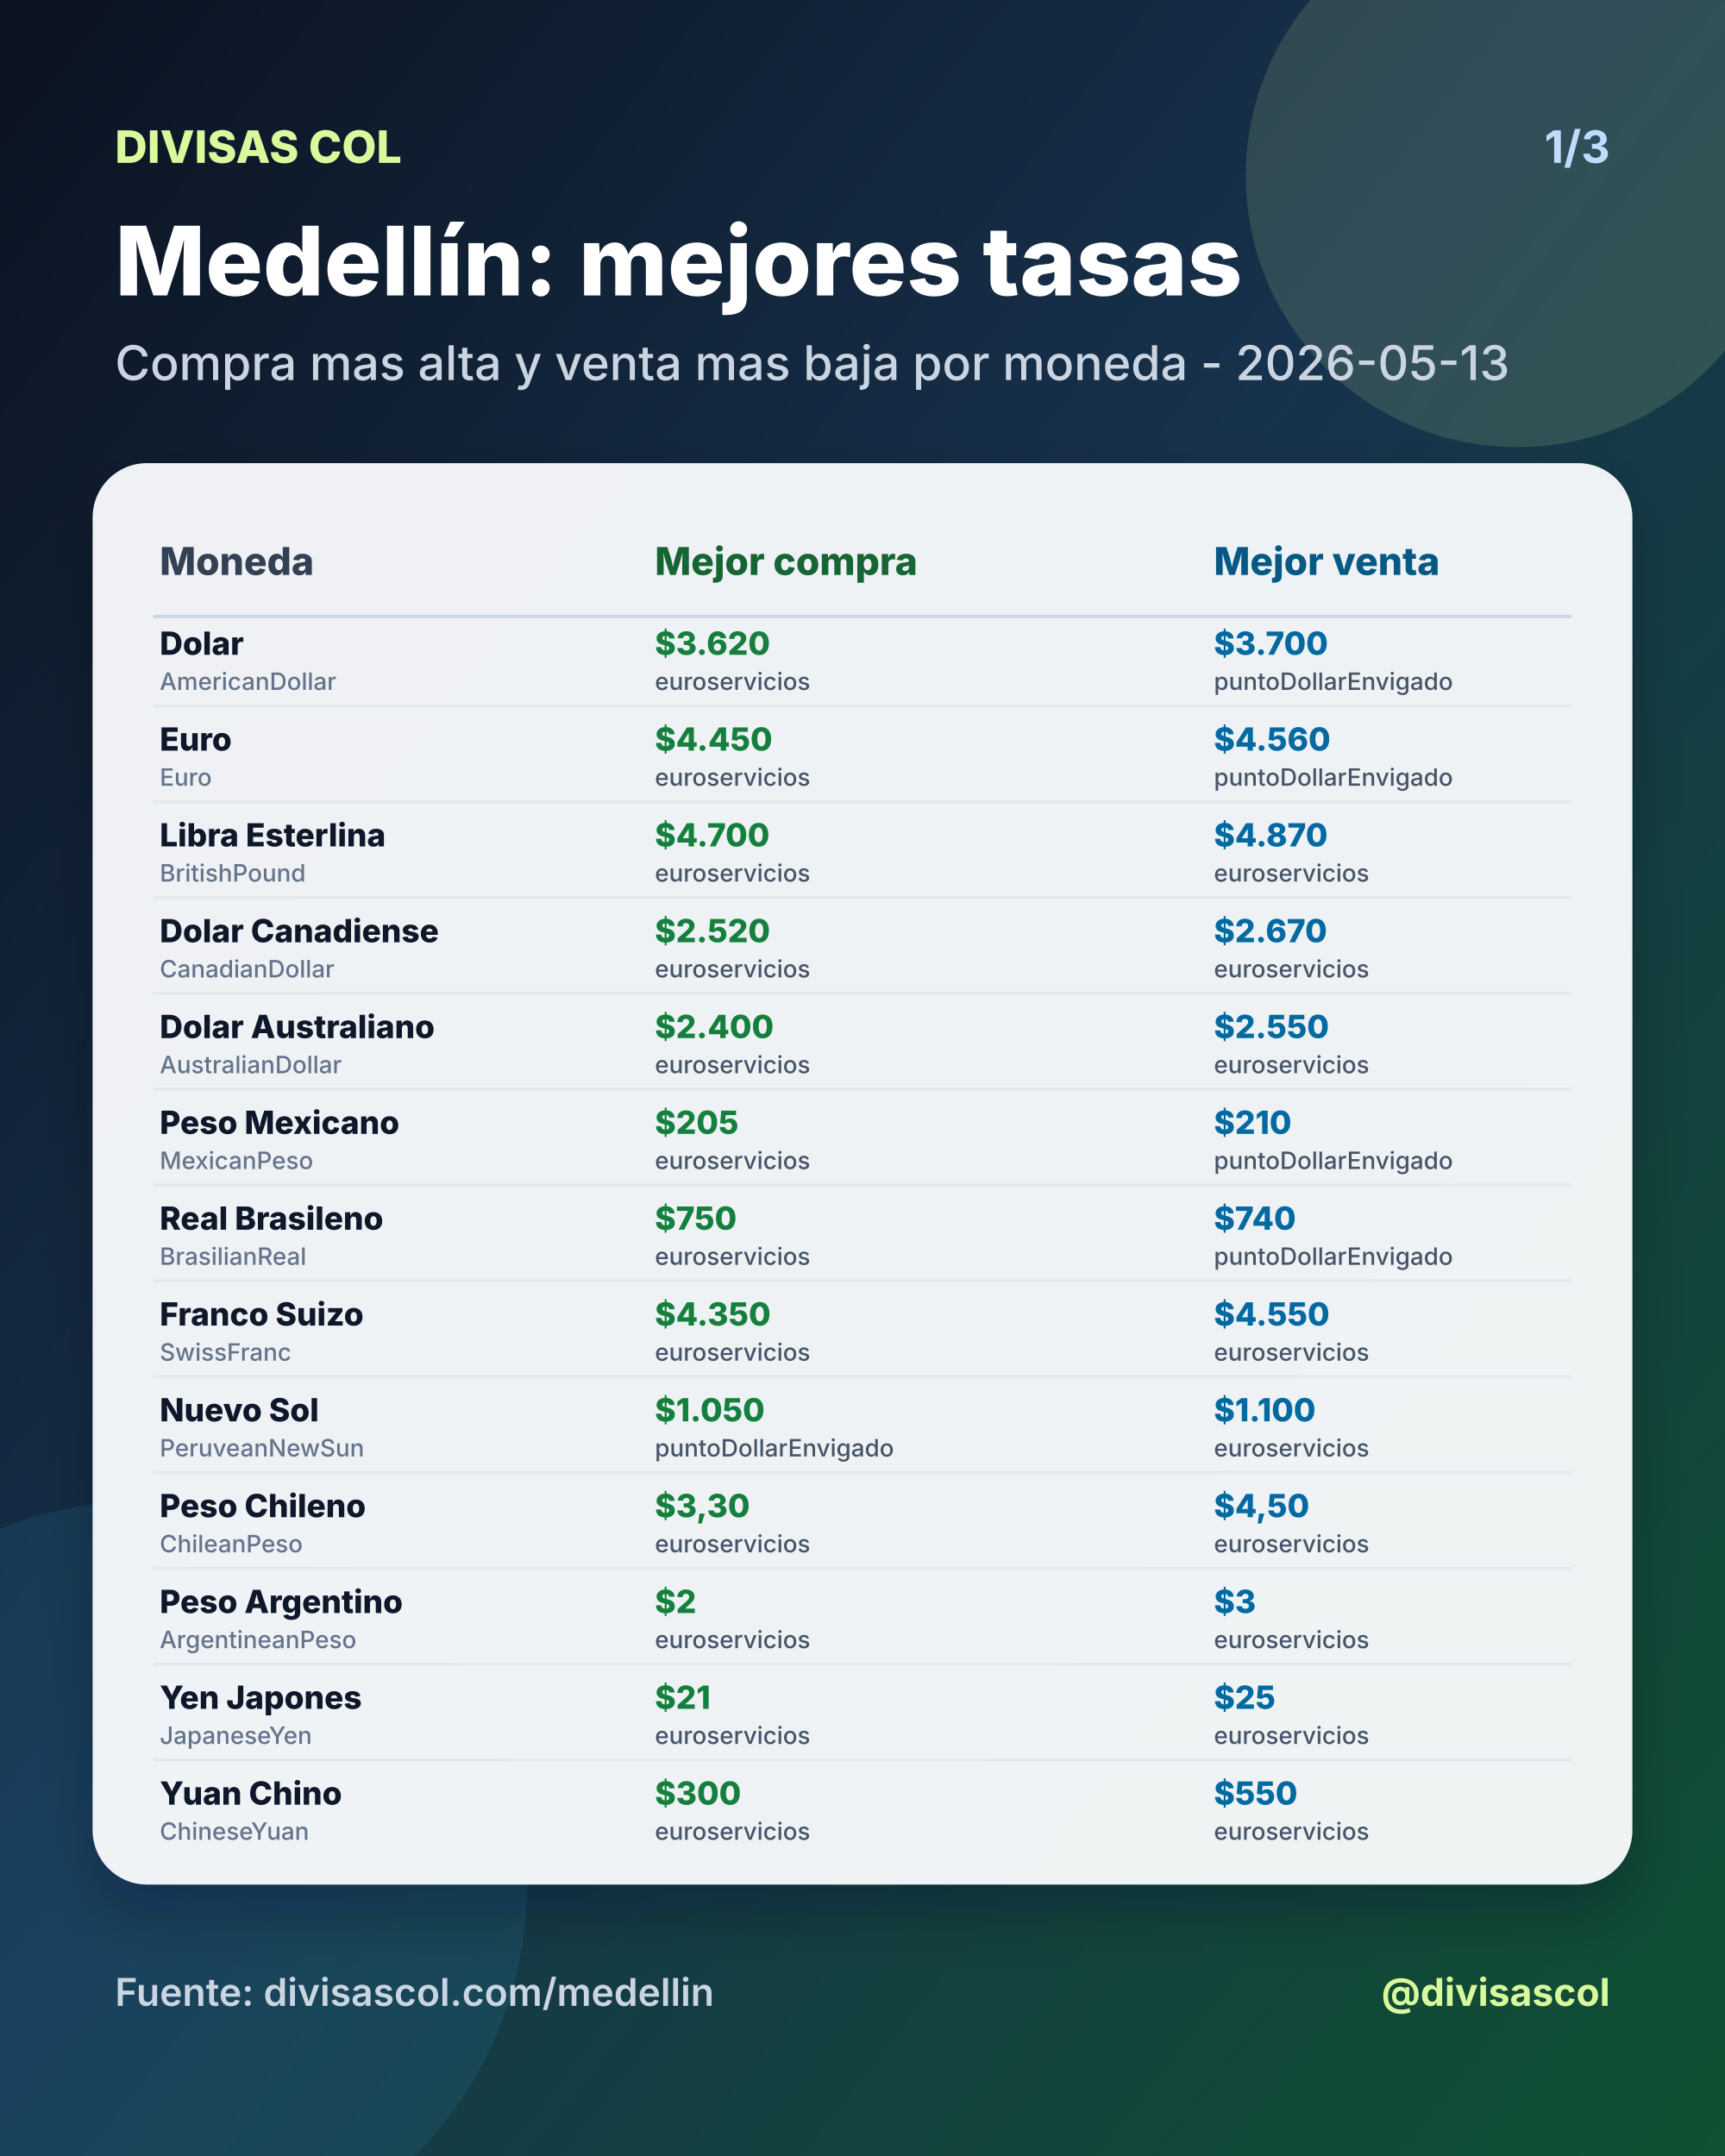
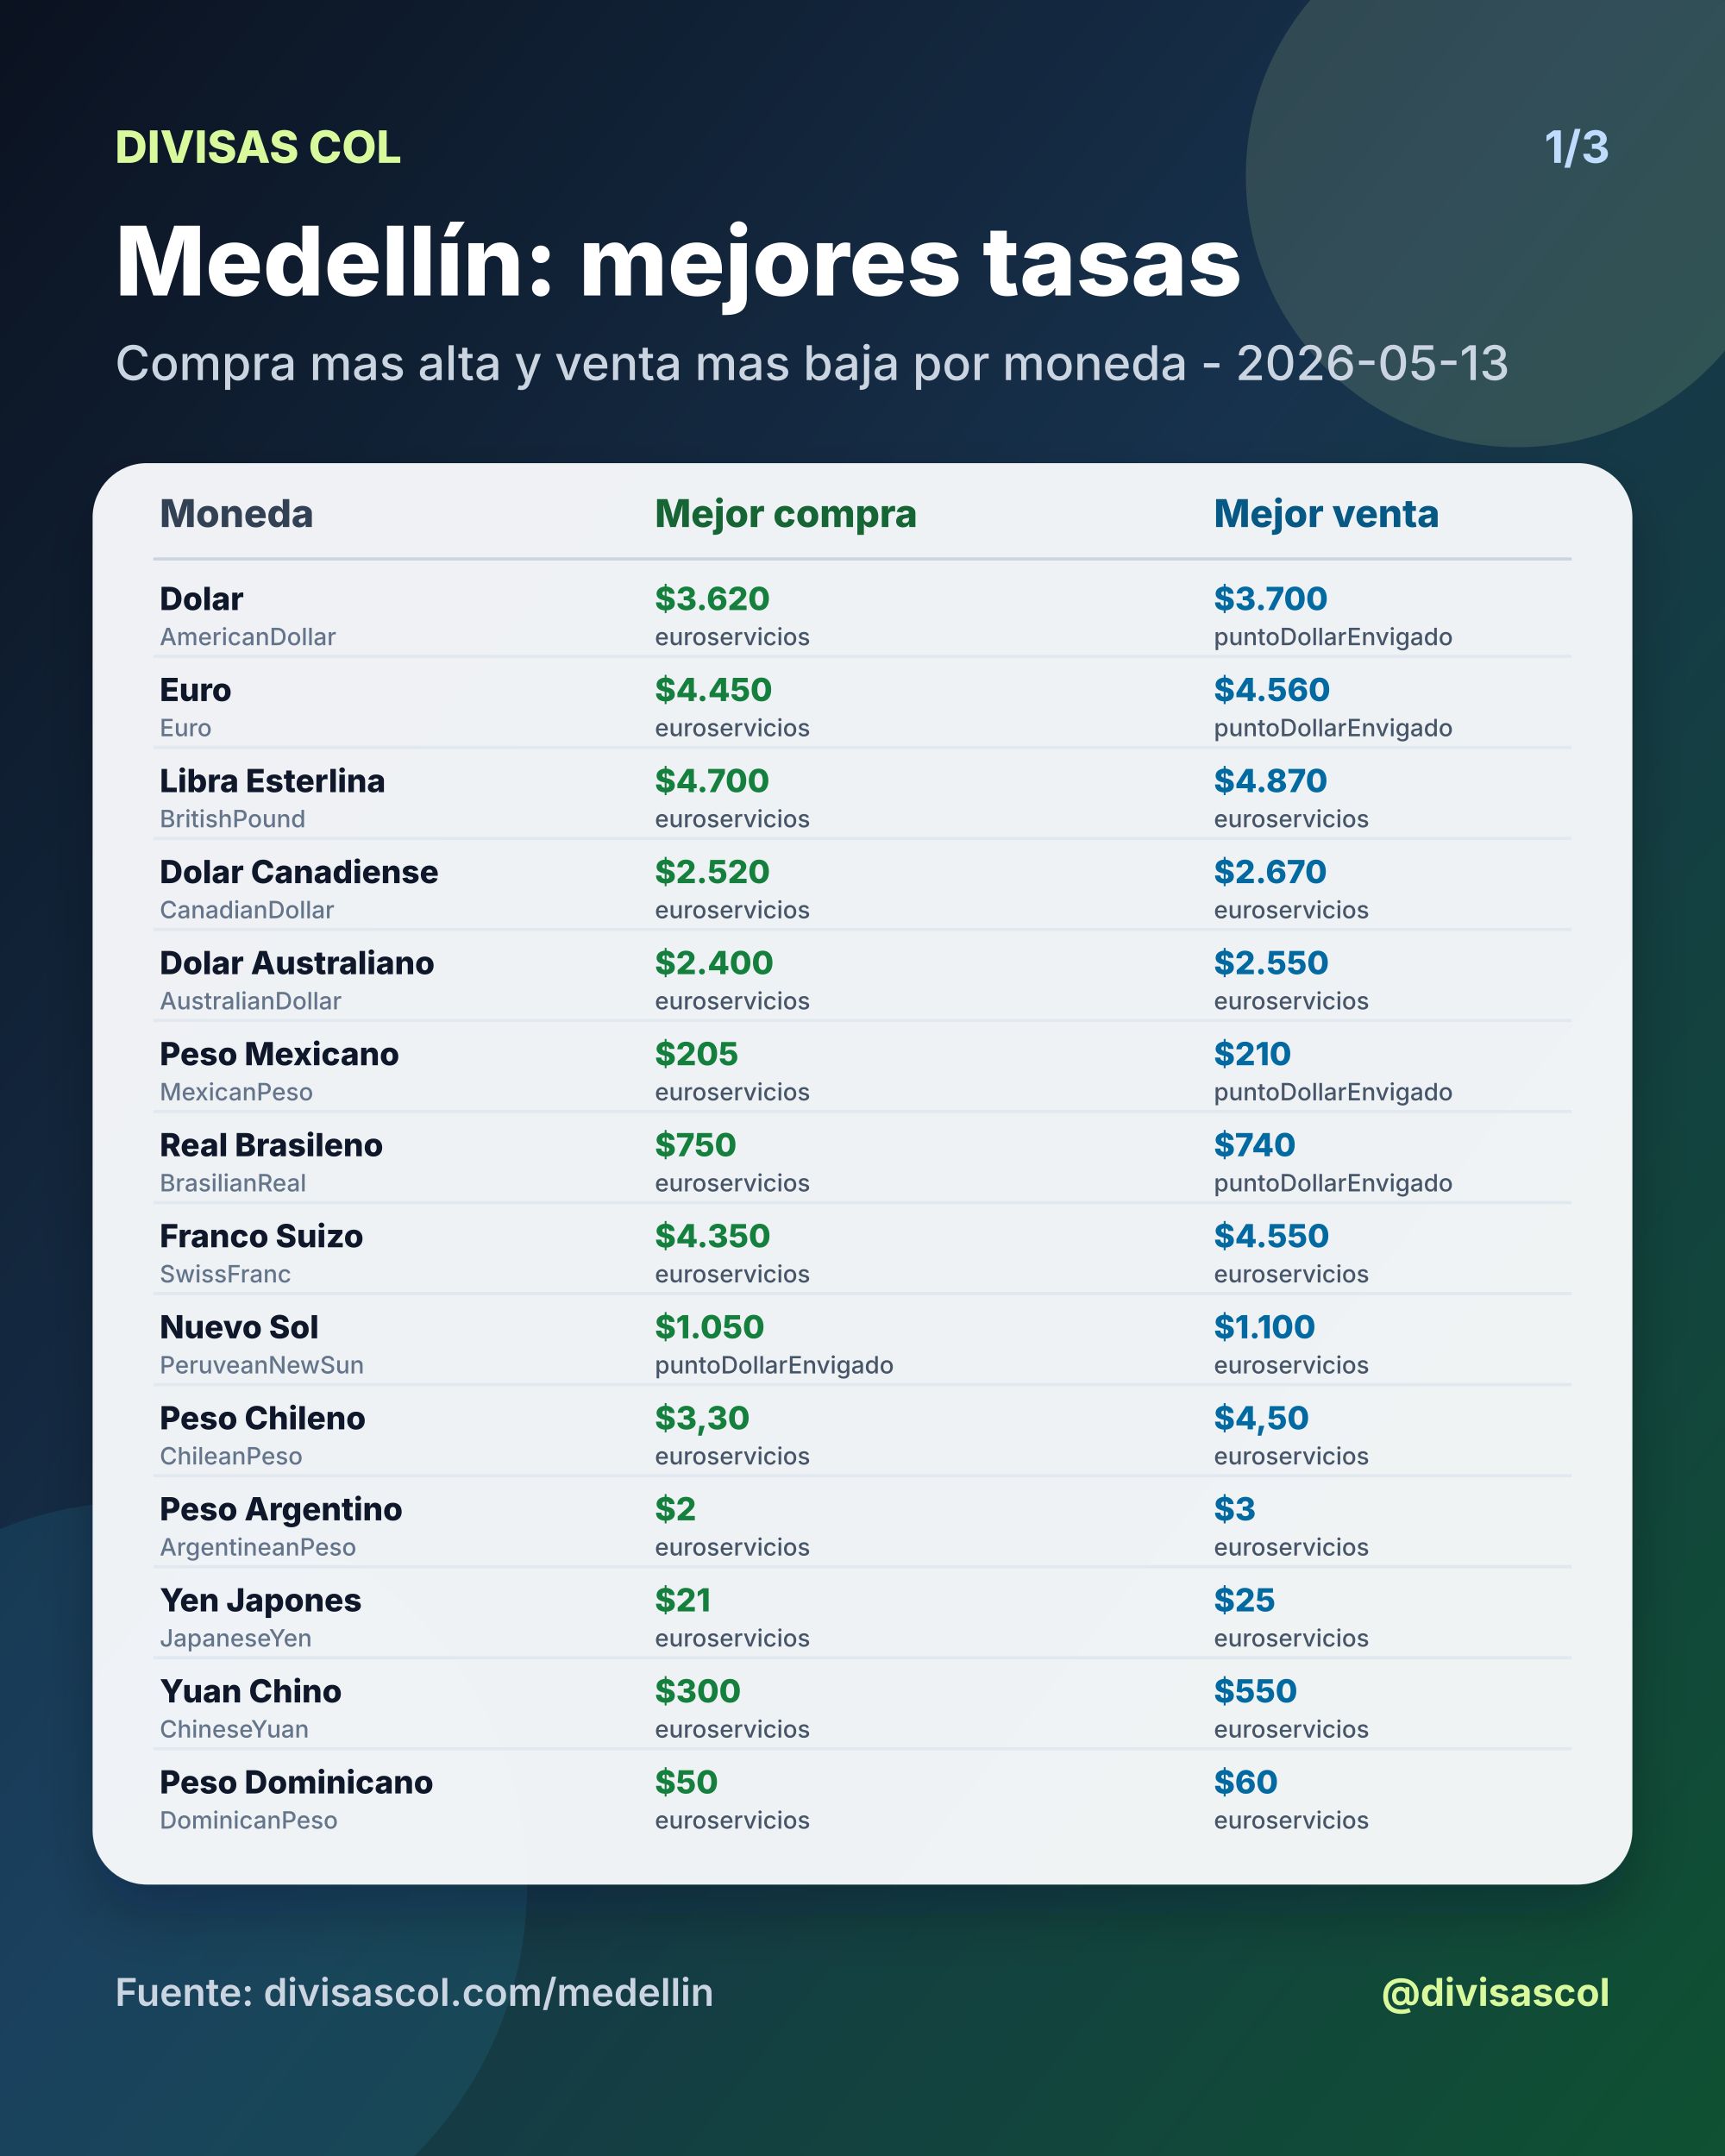
<svg xmlns="http://www.w3.org/2000/svg" width="1080" height="1350" viewBox="0 0 1080 1350">
  <defs>
    <linearGradient id="bg" x1="0" y1="0" x2="1" y2="1">
      <stop offset="0%" stop-color="#0b1220" />
      <stop offset="46%" stop-color="#17324d" />
      <stop offset="100%" stop-color="#0f5132" />
    </linearGradient>
    <filter id="shadow" x="-20%" y="-20%" width="140%" height="140%">
      <feDropShadow dx="0" dy="18" stdDeviation="18" flood-color="#020617" flood-opacity="0.28" />
    </filter>
  </defs>
  <rect width="1080" height="1350" fill="url(#bg)" />
  <circle cx="950" cy="110" r="170" fill="#d9f99d" opacity="0.14" />
  <circle cx="90" cy="1180" r="240" fill="#38bdf8" opacity="0.10" />
  <text x="72" y="102" fill="#d9f99d" font-size="28" font-family="Inter, Arial, sans-serif" font-weight="800" text-anchor="start">DIVISAS COL</text>
  <text x="1008" y="102" fill="#bfdbfe" font-size="28" font-family="Inter, Arial, sans-serif" font-weight="700" text-anchor="end">1/3</text>
  <text x="72" y="185" fill="#ffffff" font-size="60" font-family="Inter, Arial, sans-serif" font-weight="800" text-anchor="start">Medellín: mejores tasas</text>
  <text x="72" y="238" fill="#cbd5e1" font-size="30" font-family="Inter, Arial, sans-serif" font-weight="500" text-anchor="start">Compra mas alta y venta mas baja por moneda - 2026-05-13</text>
  <rect x="58" y="290" width="964" height="890" rx="34" fill="#f8fafc" opacity="0.96" filter="url(#shadow)" />
-   <text x="100" y="360" fill="#334155" font-size="24" font-family="Inter, Arial, sans-serif" font-weight="800" text-anchor="start">Moneda</text>
-   <text x="410" y="360" fill="#166534" font-size="24" font-family="Inter, Arial, sans-serif" font-weight="800" text-anchor="start">Mejor compra</text>
-   <text x="760" y="360" fill="#075985" font-size="24" font-family="Inter, Arial, sans-serif" font-weight="800" text-anchor="start">Mejor venta</text>
-   <line x1="96" y1="386" x2="984" y2="386" stroke="#cbd5e1" stroke-width="2" />
-   <text x="100" y="410" fill="#0f172a" font-size="20" font-family="Inter, Arial, sans-serif" font-weight="800" text-anchor="start">Dolar</text>
-   <text x="100" y="432" fill="#64748b" font-size="15" font-family="Inter, Arial, sans-serif" font-weight="500" text-anchor="start">AmericanDollar</text>
-   <text x="410" y="410" fill="#15803d" font-size="20" font-family="Inter, Arial, sans-serif" font-weight="800" text-anchor="start">$3.620</text>
-   <text x="410" y="432" fill="#475569" font-size="15" font-family="Inter, Arial, sans-serif" font-weight="500" text-anchor="start">euroservicios</text>
-   <text x="760" y="410" fill="#0369a1" font-size="20" font-family="Inter, Arial, sans-serif" font-weight="800" text-anchor="start">$3.700</text>
-   <text x="760" y="432" fill="#475569" font-size="15" font-family="Inter, Arial, sans-serif" font-weight="500" text-anchor="start">puntoDollarEnvigado</text>
-   <line x1="96" y1="442" x2="984" y2="442" stroke="#e2e8f0" stroke-width="2" />
-   <text x="100" y="470" fill="#0f172a" font-size="20" font-family="Inter, Arial, sans-serif" font-weight="800" text-anchor="start">Euro</text>
-   <text x="100" y="492" fill="#64748b" font-size="15" font-family="Inter, Arial, sans-serif" font-weight="500" text-anchor="start">Euro</text>
-   <text x="410" y="470" fill="#15803d" font-size="20" font-family="Inter, Arial, sans-serif" font-weight="800" text-anchor="start">$4.450</text>
-   <text x="410" y="492" fill="#475569" font-size="15" font-family="Inter, Arial, sans-serif" font-weight="500" text-anchor="start">euroservicios</text>
-   <text x="760" y="470" fill="#0369a1" font-size="20" font-family="Inter, Arial, sans-serif" font-weight="800" text-anchor="start">$4.560</text>
-   <text x="760" y="492" fill="#475569" font-size="15" font-family="Inter, Arial, sans-serif" font-weight="500" text-anchor="start">puntoDollarEnvigado</text>
-   <line x1="96" y1="502" x2="984" y2="502" stroke="#e2e8f0" stroke-width="2" />
-   <text x="100" y="530" fill="#0f172a" font-size="20" font-family="Inter, Arial, sans-serif" font-weight="800" text-anchor="start">Libra Esterlina</text>
-   <text x="100" y="552" fill="#64748b" font-size="15" font-family="Inter, Arial, sans-serif" font-weight="500" text-anchor="start">BritishPound</text>
-   <text x="410" y="530" fill="#15803d" font-size="20" font-family="Inter, Arial, sans-serif" font-weight="800" text-anchor="start">$4.700</text>
-   <text x="410" y="552" fill="#475569" font-size="15" font-family="Inter, Arial, sans-serif" font-weight="500" text-anchor="start">euroservicios</text>
-   <text x="760" y="530" fill="#0369a1" font-size="20" font-family="Inter, Arial, sans-serif" font-weight="800" text-anchor="start">$4.870</text>
-   <text x="760" y="552" fill="#475569" font-size="15" font-family="Inter, Arial, sans-serif" font-weight="500" text-anchor="start">euroservicios</text>
-   <line x1="96" y1="562" x2="984" y2="562" stroke="#e2e8f0" stroke-width="2" />
-   <text x="100" y="590" fill="#0f172a" font-size="20" font-family="Inter, Arial, sans-serif" font-weight="800" text-anchor="start">Dolar Canadiense</text>
-   <text x="100" y="612" fill="#64748b" font-size="15" font-family="Inter, Arial, sans-serif" font-weight="500" text-anchor="start">CanadianDollar</text>
-   <text x="410" y="590" fill="#15803d" font-size="20" font-family="Inter, Arial, sans-serif" font-weight="800" text-anchor="start">$2.520</text>
-   <text x="410" y="612" fill="#475569" font-size="15" font-family="Inter, Arial, sans-serif" font-weight="500" text-anchor="start">euroservicios</text>
-   <text x="760" y="590" fill="#0369a1" font-size="20" font-family="Inter, Arial, sans-serif" font-weight="800" text-anchor="start">$2.670</text>
-   <text x="760" y="612" fill="#475569" font-size="15" font-family="Inter, Arial, sans-serif" font-weight="500" text-anchor="start">euroservicios</text>
-   <line x1="96" y1="622" x2="984" y2="622" stroke="#e2e8f0" stroke-width="2" />
-   <text x="100" y="650" fill="#0f172a" font-size="20" font-family="Inter, Arial, sans-serif" font-weight="800" text-anchor="start">Dolar Australiano</text>
-   <text x="100" y="672" fill="#64748b" font-size="15" font-family="Inter, Arial, sans-serif" font-weight="500" text-anchor="start">AustralianDollar</text>
-   <text x="410" y="650" fill="#15803d" font-size="20" font-family="Inter, Arial, sans-serif" font-weight="800" text-anchor="start">$2.400</text>
-   <text x="410" y="672" fill="#475569" font-size="15" font-family="Inter, Arial, sans-serif" font-weight="500" text-anchor="start">euroservicios</text>
-   <text x="760" y="650" fill="#0369a1" font-size="20" font-family="Inter, Arial, sans-serif" font-weight="800" text-anchor="start">$2.550</text>
-   <text x="760" y="672" fill="#475569" font-size="15" font-family="Inter, Arial, sans-serif" font-weight="500" text-anchor="start">euroservicios</text>
-   <line x1="96" y1="682" x2="984" y2="682" stroke="#e2e8f0" stroke-width="2" />
-   <text x="100" y="710" fill="#0f172a" font-size="20" font-family="Inter, Arial, sans-serif" font-weight="800" text-anchor="start">Peso Mexicano</text>
-   <text x="100" y="732" fill="#64748b" font-size="15" font-family="Inter, Arial, sans-serif" font-weight="500" text-anchor="start">MexicanPeso</text>
-   <text x="410" y="710" fill="#15803d" font-size="20" font-family="Inter, Arial, sans-serif" font-weight="800" text-anchor="start">$205</text>
-   <text x="410" y="732" fill="#475569" font-size="15" font-family="Inter, Arial, sans-serif" font-weight="500" text-anchor="start">euroservicios</text>
-   <text x="760" y="710" fill="#0369a1" font-size="20" font-family="Inter, Arial, sans-serif" font-weight="800" text-anchor="start">$210</text>
-   <text x="760" y="732" fill="#475569" font-size="15" font-family="Inter, Arial, sans-serif" font-weight="500" text-anchor="start">puntoDollarEnvigado</text>
-   <line x1="96" y1="742" x2="984" y2="742" stroke="#e2e8f0" stroke-width="2" />
-   <text x="100" y="770" fill="#0f172a" font-size="20" font-family="Inter, Arial, sans-serif" font-weight="800" text-anchor="start">Real Brasileno</text>
-   <text x="100" y="792" fill="#64748b" font-size="15" font-family="Inter, Arial, sans-serif" font-weight="500" text-anchor="start">BrasilianReal</text>
-   <text x="410" y="770" fill="#15803d" font-size="20" font-family="Inter, Arial, sans-serif" font-weight="800" text-anchor="start">$750</text>
-   <text x="410" y="792" fill="#475569" font-size="15" font-family="Inter, Arial, sans-serif" font-weight="500" text-anchor="start">euroservicios</text>
-   <text x="760" y="770" fill="#0369a1" font-size="20" font-family="Inter, Arial, sans-serif" font-weight="800" text-anchor="start">$740</text>
-   <text x="760" y="792" fill="#475569" font-size="15" font-family="Inter, Arial, sans-serif" font-weight="500" text-anchor="start">puntoDollarEnvigado</text>
-   <line x1="96" y1="802" x2="984" y2="802" stroke="#e2e8f0" stroke-width="2" />
-   <text x="100" y="830" fill="#0f172a" font-size="20" font-family="Inter, Arial, sans-serif" font-weight="800" text-anchor="start">Franco Suizo</text>
-   <text x="100" y="852" fill="#64748b" font-size="15" font-family="Inter, Arial, sans-serif" font-weight="500" text-anchor="start">SwissFranc</text>
-   <text x="410" y="830" fill="#15803d" font-size="20" font-family="Inter, Arial, sans-serif" font-weight="800" text-anchor="start">$4.350</text>
-   <text x="410" y="852" fill="#475569" font-size="15" font-family="Inter, Arial, sans-serif" font-weight="500" text-anchor="start">euroservicios</text>
-   <text x="760" y="830" fill="#0369a1" font-size="20" font-family="Inter, Arial, sans-serif" font-weight="800" text-anchor="start">$4.550</text>
-   <text x="760" y="852" fill="#475569" font-size="15" font-family="Inter, Arial, sans-serif" font-weight="500" text-anchor="start">euroservicios</text>
-   <line x1="96" y1="862" x2="984" y2="862" stroke="#e2e8f0" stroke-width="2" />
-   <text x="100" y="890" fill="#0f172a" font-size="20" font-family="Inter, Arial, sans-serif" font-weight="800" text-anchor="start">Nuevo Sol</text>
-   <text x="100" y="912" fill="#64748b" font-size="15" font-family="Inter, Arial, sans-serif" font-weight="500" text-anchor="start">PeruveanNewSun</text>
-   <text x="410" y="890" fill="#15803d" font-size="20" font-family="Inter, Arial, sans-serif" font-weight="800" text-anchor="start">$1.050</text>
-   <text x="410" y="912" fill="#475569" font-size="15" font-family="Inter, Arial, sans-serif" font-weight="500" text-anchor="start">puntoDollarEnvigado</text>
-   <text x="760" y="890" fill="#0369a1" font-size="20" font-family="Inter, Arial, sans-serif" font-weight="800" text-anchor="start">$1.100</text>
-   <text x="760" y="912" fill="#475569" font-size="15" font-family="Inter, Arial, sans-serif" font-weight="500" text-anchor="start">euroservicios</text>
-   <line x1="96" y1="922" x2="984" y2="922" stroke="#e2e8f0" stroke-width="2" />
-   <text x="100" y="950" fill="#0f172a" font-size="20" font-family="Inter, Arial, sans-serif" font-weight="800" text-anchor="start">Peso Chileno</text>
-   <text x="100" y="972" fill="#64748b" font-size="15" font-family="Inter, Arial, sans-serif" font-weight="500" text-anchor="start">ChileanPeso</text>
-   <text x="410" y="950" fill="#15803d" font-size="20" font-family="Inter, Arial, sans-serif" font-weight="800" text-anchor="start">$3,30</text>
-   <text x="410" y="972" fill="#475569" font-size="15" font-family="Inter, Arial, sans-serif" font-weight="500" text-anchor="start">euroservicios</text>
-   <text x="760" y="950" fill="#0369a1" font-size="20" font-family="Inter, Arial, sans-serif" font-weight="800" text-anchor="start">$4,50</text>
-   <text x="760" y="972" fill="#475569" font-size="15" font-family="Inter, Arial, sans-serif" font-weight="500" text-anchor="start">euroservicios</text>
-   <line x1="96" y1="982" x2="984" y2="982" stroke="#e2e8f0" stroke-width="2" />
-   <text x="100" y="1010" fill="#0f172a" font-size="20" font-family="Inter, Arial, sans-serif" font-weight="800" text-anchor="start">Peso Argentino</text>
-   <text x="100" y="1032" fill="#64748b" font-size="15" font-family="Inter, Arial, sans-serif" font-weight="500" text-anchor="start">ArgentineanPeso</text>
-   <text x="410" y="1010" fill="#15803d" font-size="20" font-family="Inter, Arial, sans-serif" font-weight="800" text-anchor="start">$2</text>
-   <text x="410" y="1032" fill="#475569" font-size="15" font-family="Inter, Arial, sans-serif" font-weight="500" text-anchor="start">euroservicios</text>
-   <text x="760" y="1010" fill="#0369a1" font-size="20" font-family="Inter, Arial, sans-serif" font-weight="800" text-anchor="start">$3</text>
-   <text x="760" y="1032" fill="#475569" font-size="15" font-family="Inter, Arial, sans-serif" font-weight="500" text-anchor="start">euroservicios</text>
-   <line x1="96" y1="1042" x2="984" y2="1042" stroke="#e2e8f0" stroke-width="2" />
-   <text x="100" y="1070" fill="#0f172a" font-size="20" font-family="Inter, Arial, sans-serif" font-weight="800" text-anchor="start">Yen Japones</text>
-   <text x="100" y="1092" fill="#64748b" font-size="15" font-family="Inter, Arial, sans-serif" font-weight="500" text-anchor="start">JapaneseYen</text>
-   <text x="410" y="1070" fill="#15803d" font-size="20" font-family="Inter, Arial, sans-serif" font-weight="800" text-anchor="start">$21</text>
-   <text x="410" y="1092" fill="#475569" font-size="15" font-family="Inter, Arial, sans-serif" font-weight="500" text-anchor="start">euroservicios</text>
-   <text x="760" y="1070" fill="#0369a1" font-size="20" font-family="Inter, Arial, sans-serif" font-weight="800" text-anchor="start">$25</text>
-   <text x="760" y="1092" fill="#475569" font-size="15" font-family="Inter, Arial, sans-serif" font-weight="500" text-anchor="start">euroservicios</text>
-   <line x1="96" y1="1102" x2="984" y2="1102" stroke="#e2e8f0" stroke-width="2" />
-   <text x="100" y="1130" fill="#0f172a" font-size="20" font-family="Inter, Arial, sans-serif" font-weight="800" text-anchor="start">Yuan Chino</text>
-   <text x="100" y="1152" fill="#64748b" font-size="15" font-family="Inter, Arial, sans-serif" font-weight="500" text-anchor="start">ChineseYuan</text>
-   <text x="410" y="1130" fill="#15803d" font-size="20" font-family="Inter, Arial, sans-serif" font-weight="800" text-anchor="start">$300</text>
-   <text x="410" y="1152" fill="#475569" font-size="15" font-family="Inter, Arial, sans-serif" font-weight="500" text-anchor="start">euroservicios</text>
-   <text x="760" y="1130" fill="#0369a1" font-size="20" font-family="Inter, Arial, sans-serif" font-weight="800" text-anchor="start">$550</text>
-   <text x="760" y="1152" fill="#475569" font-size="15" font-family="Inter, Arial, sans-serif" font-weight="500" text-anchor="start">euroservicios</text>
+   <text x="100" y="330" fill="#334155" font-size="24" font-family="Inter, Arial, sans-serif" font-weight="800" text-anchor="start">Moneda</text>
+   <text x="410" y="330" fill="#166534" font-size="24" font-family="Inter, Arial, sans-serif" font-weight="800" text-anchor="start">Mejor compra</text>
+   <text x="760" y="330" fill="#075985" font-size="24" font-family="Inter, Arial, sans-serif" font-weight="800" text-anchor="start">Mejor venta</text>
+   <line x1="96" y1="350" x2="984" y2="350" stroke="#cbd5e1" stroke-width="2" />
+   <text x="100" y="382" fill="#0f172a" font-size="20" font-family="Inter, Arial, sans-serif" font-weight="800" text-anchor="start">Dolar</text>
+   <text x="100" y="404" fill="#64748b" font-size="15" font-family="Inter, Arial, sans-serif" font-weight="500" text-anchor="start">AmericanDollar</text>
+   <text x="410" y="382" fill="#15803d" font-size="20" font-family="Inter, Arial, sans-serif" font-weight="800" text-anchor="start">$3.620</text>
+   <text x="410" y="404" fill="#475569" font-size="15" font-family="Inter, Arial, sans-serif" font-weight="500" text-anchor="start">euroservicios</text>
+   <text x="760" y="382" fill="#0369a1" font-size="20" font-family="Inter, Arial, sans-serif" font-weight="800" text-anchor="start">$3.700</text>
+   <text x="760" y="404" fill="#475569" font-size="15" font-family="Inter, Arial, sans-serif" font-weight="500" text-anchor="start">puntoDollarEnvigado</text>
+   <line x1="96" y1="411" x2="984" y2="411" stroke="#e2e8f0" stroke-width="2" />
+   <text x="100" y="439" fill="#0f172a" font-size="20" font-family="Inter, Arial, sans-serif" font-weight="800" text-anchor="start">Euro</text>
+   <text x="100" y="461" fill="#64748b" font-size="15" font-family="Inter, Arial, sans-serif" font-weight="500" text-anchor="start">Euro</text>
+   <text x="410" y="439" fill="#15803d" font-size="20" font-family="Inter, Arial, sans-serif" font-weight="800" text-anchor="start">$4.450</text>
+   <text x="410" y="461" fill="#475569" font-size="15" font-family="Inter, Arial, sans-serif" font-weight="500" text-anchor="start">euroservicios</text>
+   <text x="760" y="439" fill="#0369a1" font-size="20" font-family="Inter, Arial, sans-serif" font-weight="800" text-anchor="start">$4.560</text>
+   <text x="760" y="461" fill="#475569" font-size="15" font-family="Inter, Arial, sans-serif" font-weight="500" text-anchor="start">puntoDollarEnvigado</text>
+   <line x1="96" y1="468" x2="984" y2="468" stroke="#e2e8f0" stroke-width="2" />
+   <text x="100" y="496" fill="#0f172a" font-size="20" font-family="Inter, Arial, sans-serif" font-weight="800" text-anchor="start">Libra Esterlina</text>
+   <text x="100" y="518" fill="#64748b" font-size="15" font-family="Inter, Arial, sans-serif" font-weight="500" text-anchor="start">BritishPound</text>
+   <text x="410" y="496" fill="#15803d" font-size="20" font-family="Inter, Arial, sans-serif" font-weight="800" text-anchor="start">$4.700</text>
+   <text x="410" y="518" fill="#475569" font-size="15" font-family="Inter, Arial, sans-serif" font-weight="500" text-anchor="start">euroservicios</text>
+   <text x="760" y="496" fill="#0369a1" font-size="20" font-family="Inter, Arial, sans-serif" font-weight="800" text-anchor="start">$4.870</text>
+   <text x="760" y="518" fill="#475569" font-size="15" font-family="Inter, Arial, sans-serif" font-weight="500" text-anchor="start">euroservicios</text>
+   <line x1="96" y1="525" x2="984" y2="525" stroke="#e2e8f0" stroke-width="2" />
+   <text x="100" y="553" fill="#0f172a" font-size="20" font-family="Inter, Arial, sans-serif" font-weight="800" text-anchor="start">Dolar Canadiense</text>
+   <text x="100" y="575" fill="#64748b" font-size="15" font-family="Inter, Arial, sans-serif" font-weight="500" text-anchor="start">CanadianDollar</text>
+   <text x="410" y="553" fill="#15803d" font-size="20" font-family="Inter, Arial, sans-serif" font-weight="800" text-anchor="start">$2.520</text>
+   <text x="410" y="575" fill="#475569" font-size="15" font-family="Inter, Arial, sans-serif" font-weight="500" text-anchor="start">euroservicios</text>
+   <text x="760" y="553" fill="#0369a1" font-size="20" font-family="Inter, Arial, sans-serif" font-weight="800" text-anchor="start">$2.670</text>
+   <text x="760" y="575" fill="#475569" font-size="15" font-family="Inter, Arial, sans-serif" font-weight="500" text-anchor="start">euroservicios</text>
+   <line x1="96" y1="582" x2="984" y2="582" stroke="#e2e8f0" stroke-width="2" />
+   <text x="100" y="610" fill="#0f172a" font-size="20" font-family="Inter, Arial, sans-serif" font-weight="800" text-anchor="start">Dolar Australiano</text>
+   <text x="100" y="632" fill="#64748b" font-size="15" font-family="Inter, Arial, sans-serif" font-weight="500" text-anchor="start">AustralianDollar</text>
+   <text x="410" y="610" fill="#15803d" font-size="20" font-family="Inter, Arial, sans-serif" font-weight="800" text-anchor="start">$2.400</text>
+   <text x="410" y="632" fill="#475569" font-size="15" font-family="Inter, Arial, sans-serif" font-weight="500" text-anchor="start">euroservicios</text>
+   <text x="760" y="610" fill="#0369a1" font-size="20" font-family="Inter, Arial, sans-serif" font-weight="800" text-anchor="start">$2.550</text>
+   <text x="760" y="632" fill="#475569" font-size="15" font-family="Inter, Arial, sans-serif" font-weight="500" text-anchor="start">euroservicios</text>
+   <line x1="96" y1="639" x2="984" y2="639" stroke="#e2e8f0" stroke-width="2" />
+   <text x="100" y="667" fill="#0f172a" font-size="20" font-family="Inter, Arial, sans-serif" font-weight="800" text-anchor="start">Peso Mexicano</text>
+   <text x="100" y="689" fill="#64748b" font-size="15" font-family="Inter, Arial, sans-serif" font-weight="500" text-anchor="start">MexicanPeso</text>
+   <text x="410" y="667" fill="#15803d" font-size="20" font-family="Inter, Arial, sans-serif" font-weight="800" text-anchor="start">$205</text>
+   <text x="410" y="689" fill="#475569" font-size="15" font-family="Inter, Arial, sans-serif" font-weight="500" text-anchor="start">euroservicios</text>
+   <text x="760" y="667" fill="#0369a1" font-size="20" font-family="Inter, Arial, sans-serif" font-weight="800" text-anchor="start">$210</text>
+   <text x="760" y="689" fill="#475569" font-size="15" font-family="Inter, Arial, sans-serif" font-weight="500" text-anchor="start">puntoDollarEnvigado</text>
+   <line x1="96" y1="696" x2="984" y2="696" stroke="#e2e8f0" stroke-width="2" />
+   <text x="100" y="724" fill="#0f172a" font-size="20" font-family="Inter, Arial, sans-serif" font-weight="800" text-anchor="start">Real Brasileno</text>
+   <text x="100" y="746" fill="#64748b" font-size="15" font-family="Inter, Arial, sans-serif" font-weight="500" text-anchor="start">BrasilianReal</text>
+   <text x="410" y="724" fill="#15803d" font-size="20" font-family="Inter, Arial, sans-serif" font-weight="800" text-anchor="start">$750</text>
+   <text x="410" y="746" fill="#475569" font-size="15" font-family="Inter, Arial, sans-serif" font-weight="500" text-anchor="start">euroservicios</text>
+   <text x="760" y="724" fill="#0369a1" font-size="20" font-family="Inter, Arial, sans-serif" font-weight="800" text-anchor="start">$740</text>
+   <text x="760" y="746" fill="#475569" font-size="15" font-family="Inter, Arial, sans-serif" font-weight="500" text-anchor="start">puntoDollarEnvigado</text>
+   <line x1="96" y1="753" x2="984" y2="753" stroke="#e2e8f0" stroke-width="2" />
+   <text x="100" y="781" fill="#0f172a" font-size="20" font-family="Inter, Arial, sans-serif" font-weight="800" text-anchor="start">Franco Suizo</text>
+   <text x="100" y="803" fill="#64748b" font-size="15" font-family="Inter, Arial, sans-serif" font-weight="500" text-anchor="start">SwissFranc</text>
+   <text x="410" y="781" fill="#15803d" font-size="20" font-family="Inter, Arial, sans-serif" font-weight="800" text-anchor="start">$4.350</text>
+   <text x="410" y="803" fill="#475569" font-size="15" font-family="Inter, Arial, sans-serif" font-weight="500" text-anchor="start">euroservicios</text>
+   <text x="760" y="781" fill="#0369a1" font-size="20" font-family="Inter, Arial, sans-serif" font-weight="800" text-anchor="start">$4.550</text>
+   <text x="760" y="803" fill="#475569" font-size="15" font-family="Inter, Arial, sans-serif" font-weight="500" text-anchor="start">euroservicios</text>
+   <line x1="96" y1="810" x2="984" y2="810" stroke="#e2e8f0" stroke-width="2" />
+   <text x="100" y="838" fill="#0f172a" font-size="20" font-family="Inter, Arial, sans-serif" font-weight="800" text-anchor="start">Nuevo Sol</text>
+   <text x="100" y="860" fill="#64748b" font-size="15" font-family="Inter, Arial, sans-serif" font-weight="500" text-anchor="start">PeruveanNewSun</text>
+   <text x="410" y="838" fill="#15803d" font-size="20" font-family="Inter, Arial, sans-serif" font-weight="800" text-anchor="start">$1.050</text>
+   <text x="410" y="860" fill="#475569" font-size="15" font-family="Inter, Arial, sans-serif" font-weight="500" text-anchor="start">puntoDollarEnvigado</text>
+   <text x="760" y="838" fill="#0369a1" font-size="20" font-family="Inter, Arial, sans-serif" font-weight="800" text-anchor="start">$1.100</text>
+   <text x="760" y="860" fill="#475569" font-size="15" font-family="Inter, Arial, sans-serif" font-weight="500" text-anchor="start">euroservicios</text>
+   <line x1="96" y1="867" x2="984" y2="867" stroke="#e2e8f0" stroke-width="2" />
+   <text x="100" y="895" fill="#0f172a" font-size="20" font-family="Inter, Arial, sans-serif" font-weight="800" text-anchor="start">Peso Chileno</text>
+   <text x="100" y="917" fill="#64748b" font-size="15" font-family="Inter, Arial, sans-serif" font-weight="500" text-anchor="start">ChileanPeso</text>
+   <text x="410" y="895" fill="#15803d" font-size="20" font-family="Inter, Arial, sans-serif" font-weight="800" text-anchor="start">$3,30</text>
+   <text x="410" y="917" fill="#475569" font-size="15" font-family="Inter, Arial, sans-serif" font-weight="500" text-anchor="start">euroservicios</text>
+   <text x="760" y="895" fill="#0369a1" font-size="20" font-family="Inter, Arial, sans-serif" font-weight="800" text-anchor="start">$4,50</text>
+   <text x="760" y="917" fill="#475569" font-size="15" font-family="Inter, Arial, sans-serif" font-weight="500" text-anchor="start">euroservicios</text>
+   <line x1="96" y1="924" x2="984" y2="924" stroke="#e2e8f0" stroke-width="2" />
+   <text x="100" y="952" fill="#0f172a" font-size="20" font-family="Inter, Arial, sans-serif" font-weight="800" text-anchor="start">Peso Argentino</text>
+   <text x="100" y="974" fill="#64748b" font-size="15" font-family="Inter, Arial, sans-serif" font-weight="500" text-anchor="start">ArgentineanPeso</text>
+   <text x="410" y="952" fill="#15803d" font-size="20" font-family="Inter, Arial, sans-serif" font-weight="800" text-anchor="start">$2</text>
+   <text x="410" y="974" fill="#475569" font-size="15" font-family="Inter, Arial, sans-serif" font-weight="500" text-anchor="start">euroservicios</text>
+   <text x="760" y="952" fill="#0369a1" font-size="20" font-family="Inter, Arial, sans-serif" font-weight="800" text-anchor="start">$3</text>
+   <text x="760" y="974" fill="#475569" font-size="15" font-family="Inter, Arial, sans-serif" font-weight="500" text-anchor="start">euroservicios</text>
+   <line x1="96" y1="981" x2="984" y2="981" stroke="#e2e8f0" stroke-width="2" />
+   <text x="100" y="1009" fill="#0f172a" font-size="20" font-family="Inter, Arial, sans-serif" font-weight="800" text-anchor="start">Yen Japones</text>
+   <text x="100" y="1031" fill="#64748b" font-size="15" font-family="Inter, Arial, sans-serif" font-weight="500" text-anchor="start">JapaneseYen</text>
+   <text x="410" y="1009" fill="#15803d" font-size="20" font-family="Inter, Arial, sans-serif" font-weight="800" text-anchor="start">$21</text>
+   <text x="410" y="1031" fill="#475569" font-size="15" font-family="Inter, Arial, sans-serif" font-weight="500" text-anchor="start">euroservicios</text>
+   <text x="760" y="1009" fill="#0369a1" font-size="20" font-family="Inter, Arial, sans-serif" font-weight="800" text-anchor="start">$25</text>
+   <text x="760" y="1031" fill="#475569" font-size="15" font-family="Inter, Arial, sans-serif" font-weight="500" text-anchor="start">euroservicios</text>
+   <line x1="96" y1="1038" x2="984" y2="1038" stroke="#e2e8f0" stroke-width="2" />
+   <text x="100" y="1066" fill="#0f172a" font-size="20" font-family="Inter, Arial, sans-serif" font-weight="800" text-anchor="start">Yuan Chino</text>
+   <text x="100" y="1088" fill="#64748b" font-size="15" font-family="Inter, Arial, sans-serif" font-weight="500" text-anchor="start">ChineseYuan</text>
+   <text x="410" y="1066" fill="#15803d" font-size="20" font-family="Inter, Arial, sans-serif" font-weight="800" text-anchor="start">$300</text>
+   <text x="410" y="1088" fill="#475569" font-size="15" font-family="Inter, Arial, sans-serif" font-weight="500" text-anchor="start">euroservicios</text>
+   <text x="760" y="1066" fill="#0369a1" font-size="20" font-family="Inter, Arial, sans-serif" font-weight="800" text-anchor="start">$550</text>
+   <text x="760" y="1088" fill="#475569" font-size="15" font-family="Inter, Arial, sans-serif" font-weight="500" text-anchor="start">euroservicios</text>
+   <line x1="96" y1="1095" x2="984" y2="1095" stroke="#e2e8f0" stroke-width="2" />
+   <text x="100" y="1123" fill="#0f172a" font-size="20" font-family="Inter, Arial, sans-serif" font-weight="800" text-anchor="start">Peso Dominicano</text>
+   <text x="100" y="1145" fill="#64748b" font-size="15" font-family="Inter, Arial, sans-serif" font-weight="500" text-anchor="start">DominicanPeso</text>
+   <text x="410" y="1123" fill="#15803d" font-size="20" font-family="Inter, Arial, sans-serif" font-weight="800" text-anchor="start">$50</text>
+   <text x="410" y="1145" fill="#475569" font-size="15" font-family="Inter, Arial, sans-serif" font-weight="500" text-anchor="start">euroservicios</text>
+   <text x="760" y="1123" fill="#0369a1" font-size="20" font-family="Inter, Arial, sans-serif" font-weight="800" text-anchor="start">$60</text>
+   <text x="760" y="1145" fill="#475569" font-size="15" font-family="Inter, Arial, sans-serif" font-weight="500" text-anchor="start">euroservicios</text>
  <text x="72" y="1256" fill="#cbd5e1" font-size="24" font-family="Inter, Arial, sans-serif" font-weight="600" text-anchor="start">Fuente: divisascol.com/medellin</text>
  <text x="1008" y="1256" fill="#d9f99d" font-size="24" font-family="Inter, Arial, sans-serif" font-weight="700" text-anchor="end">@divisascol</text>
</svg>
